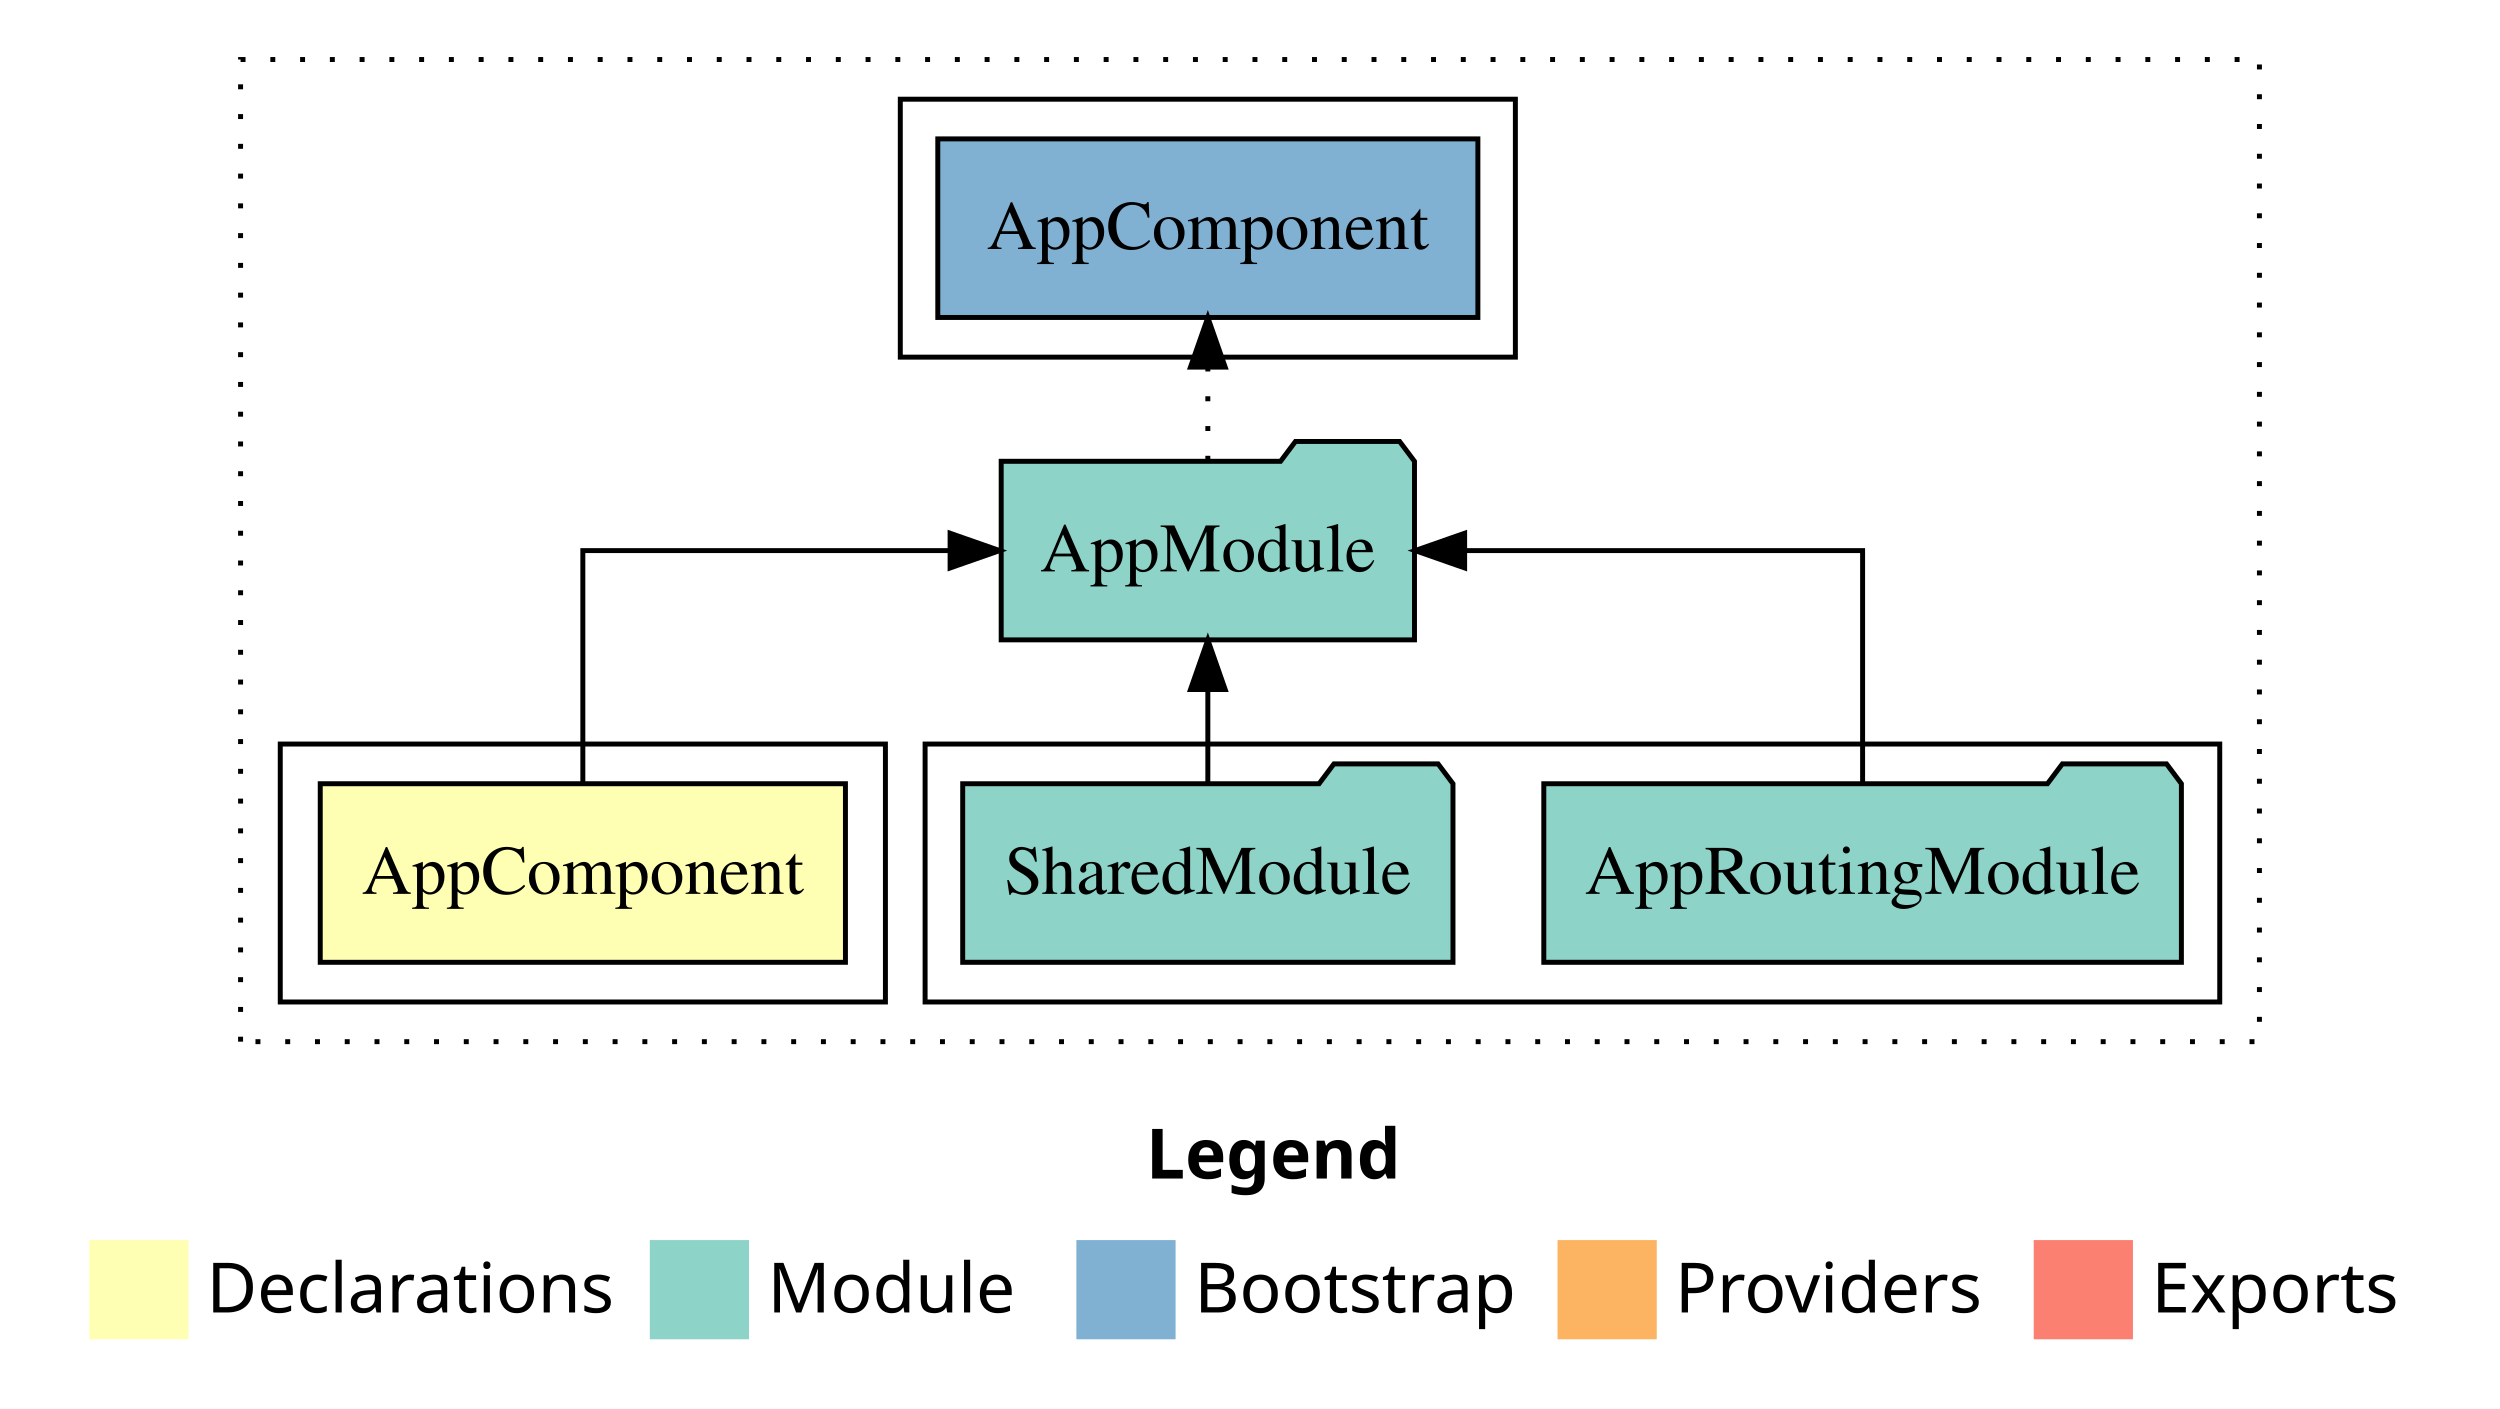
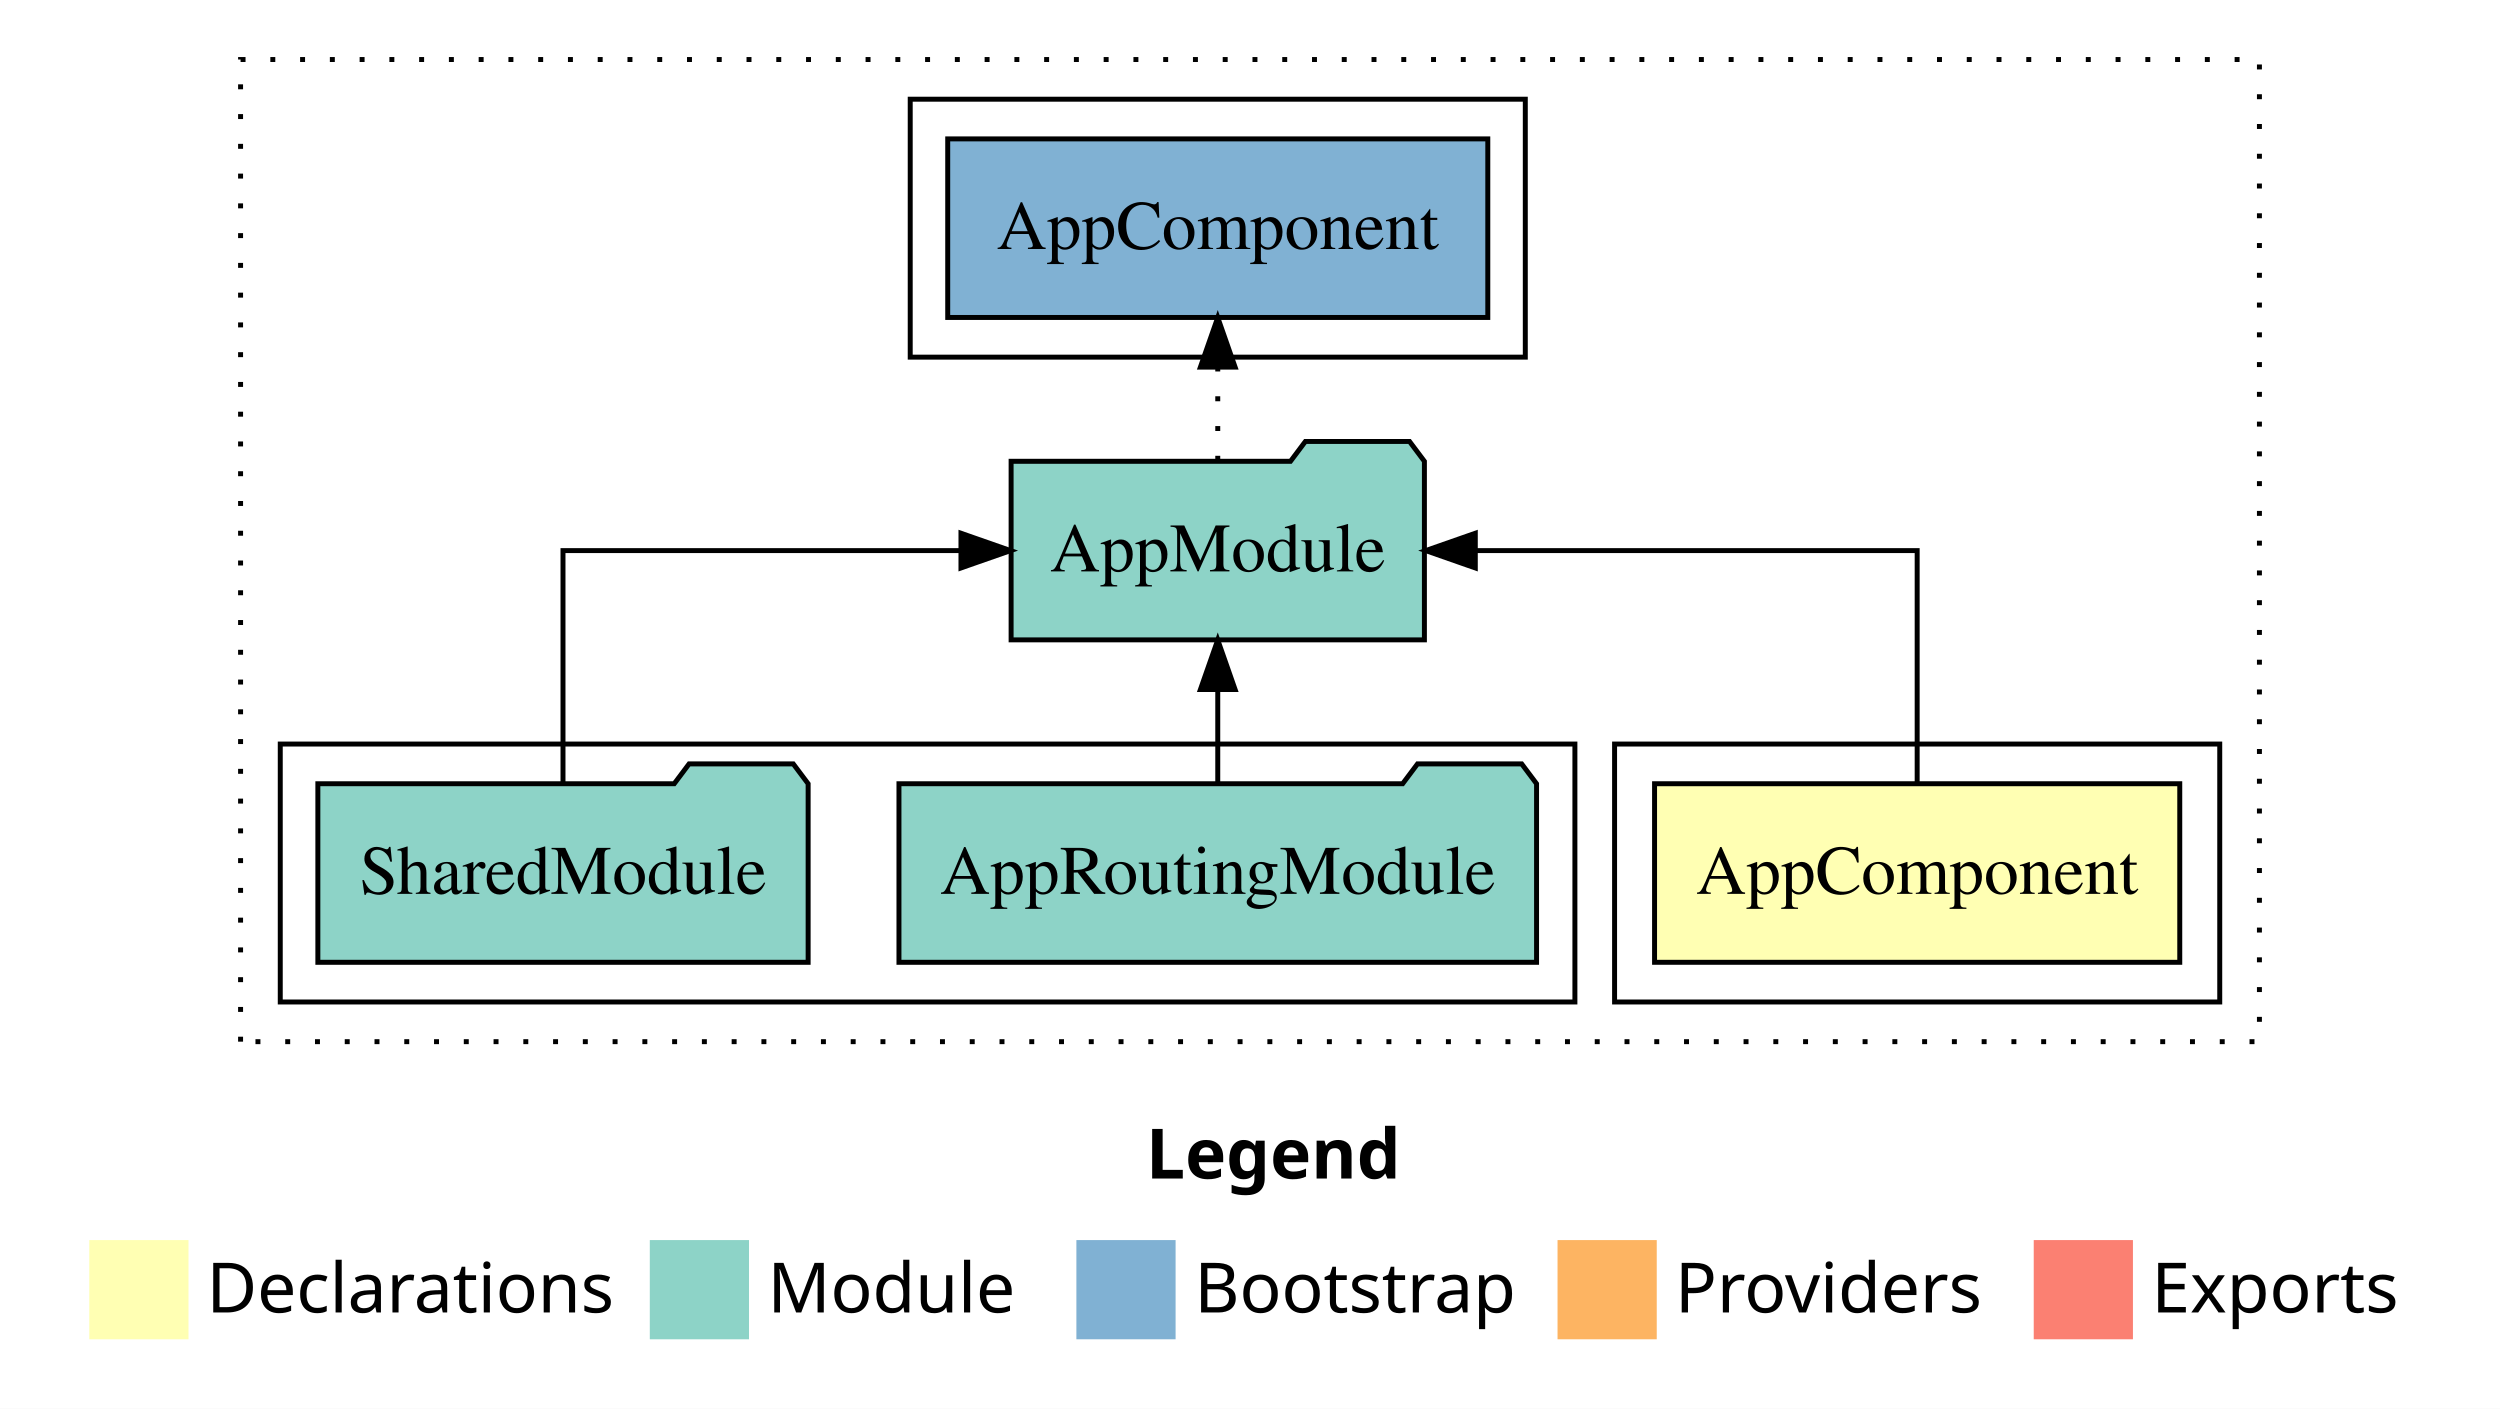
<svg xmlns="http://www.w3.org/2000/svg" width="504pt" height="284pt" viewBox="0.00 0.00 504.00 284.00">
  <g id="graph0" class="graph" transform="scale(1 1) rotate(0) translate(4 280)">
    <polygon fill="white" stroke="transparent" points="-4,4 -4,-280 500,-280 500,4 -4,4" />
    <text text-anchor="start" x="227.01" y="-42.4" font-family="sans-serif" font-weight="bold" font-size="14.00">Legend</text>
    <polygon fill="#ffffb3" stroke="transparent" points="14,-10 14,-30 34,-30 34,-10 14,-10" />
    <text text-anchor="start" x="37.63" y="-15.4" font-family="sans-serif" font-size="14.00">  Declarations</text>
    <polygon fill="#8dd3c7" stroke="transparent" points="127,-10 127,-30 147,-30 147,-10 127,-10" />
    <text text-anchor="start" x="150.73" y="-15.4" font-family="sans-serif" font-size="14.00">  Module</text>
    <polygon fill="#80b1d3" stroke="transparent" points="213,-10 213,-30 233,-30 233,-10 213,-10" />
    <text text-anchor="start" x="236.78" y="-15.4" font-family="sans-serif" font-size="14.00">  Bootstrap</text>
    <polygon fill="#fdb462" stroke="transparent" points="310,-10 310,-30 330,-30 330,-10 310,-10" />
    <text text-anchor="start" x="333.67" y="-15.4" font-family="sans-serif" font-size="14.00">  Providers</text>
    <polygon fill="#fb8072" stroke="transparent" points="406,-10 406,-30 426,-30 426,-10 406,-10" />
    <text text-anchor="start" x="429.73" y="-15.4" font-family="sans-serif" font-size="14.00">  Exports</text>
    <g id="clust1" class="cluster">
      <polygon fill="none" stroke="black" stroke-dasharray="1,5" points="44.5,-70 44.5,-268 451.5,-268 451.5,-70 44.5,-70" />
    </g>
-     <g id="clust4" class="cluster">
-       <polygon fill="none" stroke="black" points="182.5,-78 182.5,-130 443.5,-130 443.5,-78 182.5,-78" />
-     </g>
    <g id="clust6" class="cluster">
-       <polygon fill="none" stroke="black" points="177.5,-208 177.5,-260 301.5,-260 301.5,-208 177.5,-208" />
+       <polygon fill="none" stroke="black" points="179.5,-208 179.5,-260 303.5,-260 303.5,-208 179.5,-208" />
    </g>
    <g id="clust2" class="cluster">
-       <polygon fill="none" stroke="black" points="52.5,-78 52.5,-130 174.5,-130 174.5,-78 52.5,-78" />
+       <polygon fill="none" stroke="black" points="321.5,-78 321.5,-130 443.5,-130 443.5,-78 321.5,-78" />
+     </g>
+     <g id="clust4" class="cluster">
+       <polygon fill="none" stroke="black" points="52.5,-78 52.5,-130 313.5,-130 313.5,-78 52.5,-78" />
    </g>
    <g id="node1" class="node">
-       <polygon fill="#ffffb3" stroke="black" points="166.44,-122 60.56,-122 60.56,-86 166.44,-86 166.44,-122" />
-       <text text-anchor="middle" x="113.5" y="-99.8" font-family="Times,serif" font-size="14.00">AppComponent</text>
+       <polygon fill="#ffffb3" stroke="black" points="435.44,-122 329.56,-122 329.56,-86 435.44,-86 435.44,-122" />
+       <text text-anchor="middle" x="382.5" y="-99.8" font-family="Times,serif" font-size="14.00">AppComponent</text>
    </g>
    <g id="node2" class="node">
-       <polygon fill="#8dd3c7" stroke="black" points="281.16,-187 278.16,-191 257.16,-191 254.16,-187 197.84,-187 197.84,-151 281.16,-151 281.16,-187" />
-       <text text-anchor="middle" x="239.5" y="-164.8" font-family="Times,serif" font-size="14.00">AppModule</text>
+       <polygon fill="#8dd3c7" stroke="black" points="283.16,-187 280.16,-191 259.16,-191 256.16,-187 199.84,-187 199.84,-151 283.16,-151 283.16,-187" />
+       <text text-anchor="middle" x="241.5" y="-164.8" font-family="Times,serif" font-size="14.00">AppModule</text>
    </g>
    <g id="edge1" class="edge">
-       <path fill="none" stroke="black" d="M113.5,-122.11C113.5,-141.34 113.5,-169 113.5,-169 113.5,-169 187.54,-169 187.54,-169" />
-       <polygon fill="black" stroke="black" points="187.54,-172.5 197.54,-169 187.54,-165.5 187.54,-172.5" />
+       <path fill="none" stroke="black" d="M382.5,-122.11C382.5,-141.34 382.5,-169 382.5,-169 382.5,-169 293.42,-169 293.42,-169" />
+       <polygon fill="black" stroke="black" points="293.42,-165.5 283.42,-169 293.42,-172.5 293.42,-165.5" />
    </g>
    <g id="node5" class="node">
-       <polygon fill="#80b1d3" stroke="black" points="293.94,-252 185.06,-252 185.06,-216 293.94,-216 293.94,-252" />
-       <text text-anchor="middle" x="239.5" y="-229.8" font-family="Times,serif" font-size="14.00">AppComponent </text>
+       <polygon fill="#80b1d3" stroke="black" points="295.94,-252 187.06,-252 187.06,-216 295.94,-216 295.94,-252" />
+       <text text-anchor="middle" x="241.5" y="-229.8" font-family="Times,serif" font-size="14.00">AppComponent </text>
    </g>
    <g id="edge4" class="edge">
-       <path fill="none" stroke="black" stroke-dasharray="1,5" d="M239.5,-187.11C239.5,-187.11 239.5,-205.99 239.5,-205.99" />
-       <polygon fill="black" stroke="black" points="236,-205.99 239.5,-215.99 243,-205.99 236,-205.99" />
+       <path fill="none" stroke="black" stroke-dasharray="1,5" d="M241.5,-187.11C241.5,-187.11 241.5,-205.99 241.5,-205.99" />
+       <polygon fill="black" stroke="black" points="238,-205.99 241.5,-215.99 245,-205.99 238,-205.99" />
    </g>
    <g id="node3" class="node">
-       <polygon fill="#8dd3c7" stroke="black" points="435.77,-122 432.77,-126 411.77,-126 408.77,-122 307.23,-122 307.23,-86 435.77,-86 435.77,-122" />
-       <text text-anchor="middle" x="371.5" y="-99.8" font-family="Times,serif" font-size="14.00">AppRoutingModule</text>
+       <polygon fill="#8dd3c7" stroke="black" points="305.77,-122 302.77,-126 281.77,-126 278.77,-122 177.23,-122 177.23,-86 305.77,-86 305.77,-122" />
+       <text text-anchor="middle" x="241.5" y="-99.8" font-family="Times,serif" font-size="14.00">AppRoutingModule</text>
    </g>
    <g id="edge2" class="edge">
-       <path fill="none" stroke="black" d="M371.5,-122.11C371.5,-141.34 371.5,-169 371.5,-169 371.5,-169 291.27,-169 291.27,-169" />
-       <polygon fill="black" stroke="black" points="291.27,-165.5 281.27,-169 291.27,-172.5 291.27,-165.5" />
+       <path fill="none" stroke="black" d="M241.5,-122.11C241.5,-122.11 241.5,-140.99 241.5,-140.99" />
+       <polygon fill="black" stroke="black" points="238,-140.99 241.5,-150.99 245,-140.99 238,-140.99" />
    </g>
    <g id="node4" class="node">
-       <polygon fill="#8dd3c7" stroke="black" points="288.92,-122 285.92,-126 264.92,-126 261.92,-122 190.08,-122 190.08,-86 288.92,-86 288.92,-122" />
-       <text text-anchor="middle" x="239.5" y="-99.8" font-family="Times,serif" font-size="14.00">SharedModule</text>
+       <polygon fill="#8dd3c7" stroke="black" points="158.92,-122 155.92,-126 134.92,-126 131.92,-122 60.08,-122 60.08,-86 158.92,-86 158.92,-122" />
+       <text text-anchor="middle" x="109.5" y="-99.8" font-family="Times,serif" font-size="14.00">SharedModule</text>
    </g>
    <g id="edge3" class="edge">
-       <path fill="none" stroke="black" d="M239.5,-122.11C239.5,-122.11 239.5,-140.99 239.5,-140.99" />
-       <polygon fill="black" stroke="black" points="236,-140.99 239.5,-150.99 243,-140.99 236,-140.99" />
+       <path fill="none" stroke="black" d="M109.5,-122.11C109.5,-141.34 109.5,-169 109.5,-169 109.5,-169 189.73,-169 189.73,-169" />
+       <polygon fill="black" stroke="black" points="189.73,-172.5 199.73,-169 189.73,-165.5 189.73,-172.5" />
    </g>
  </g>
</svg>
